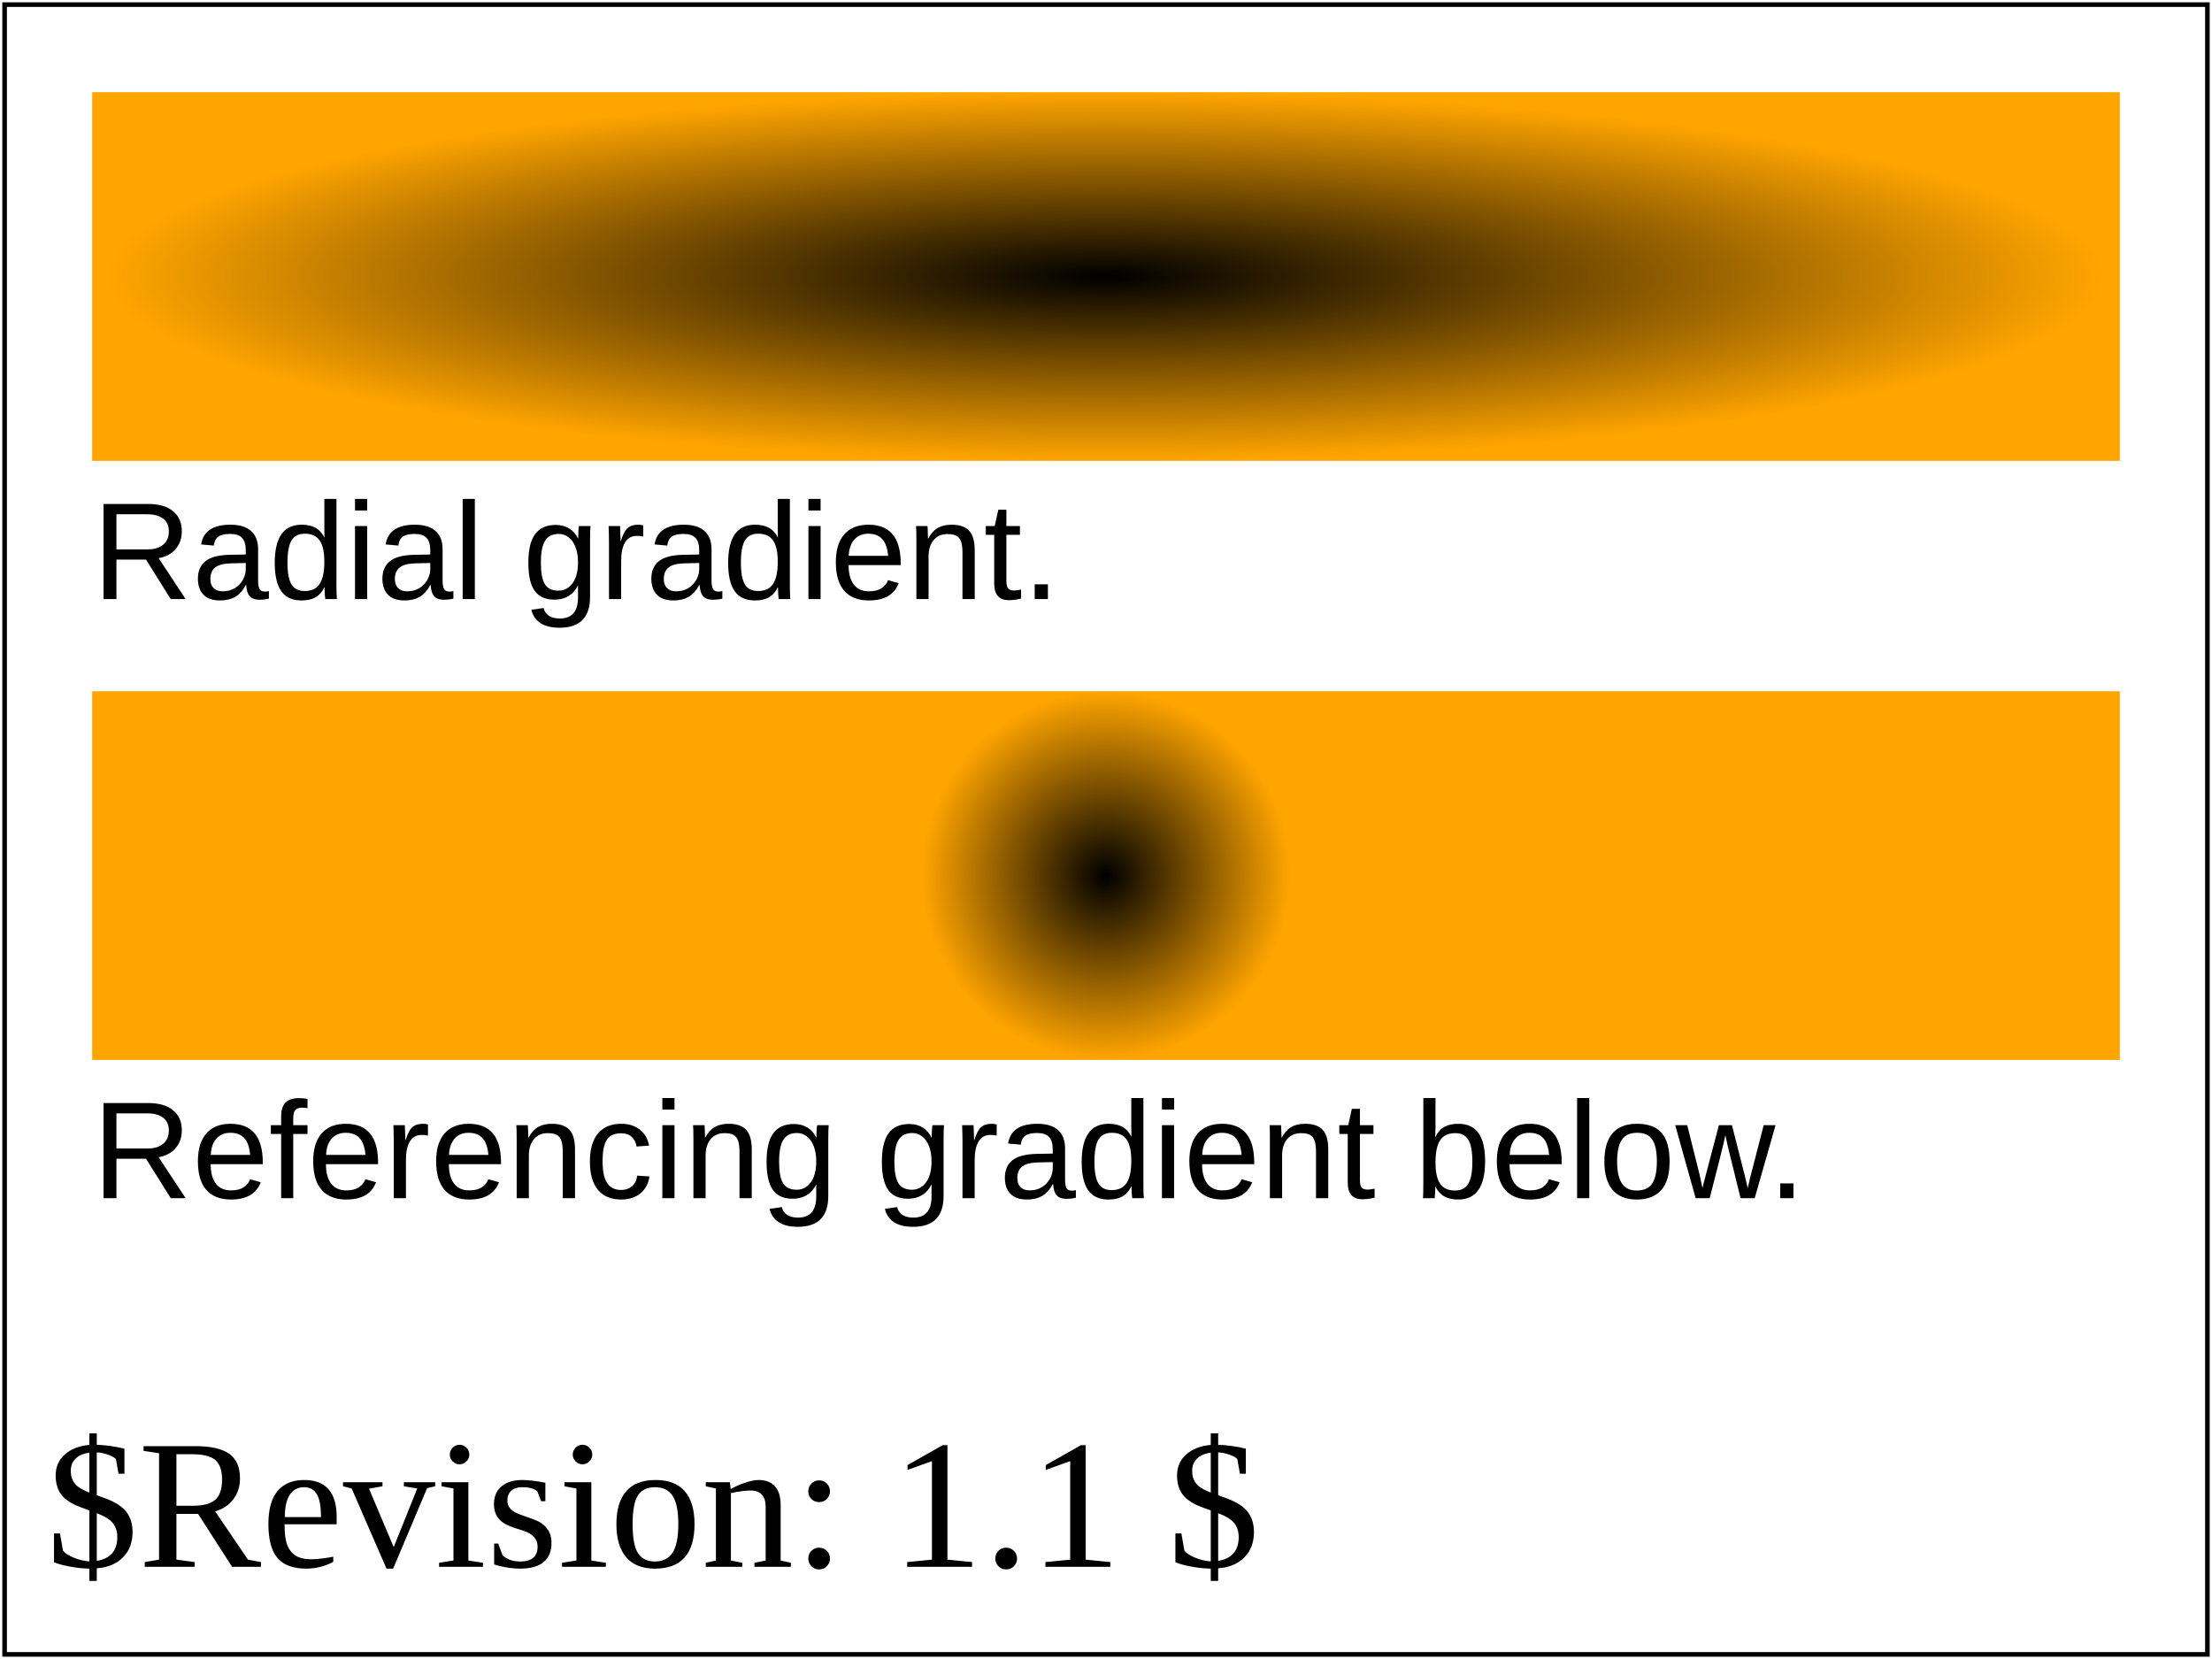
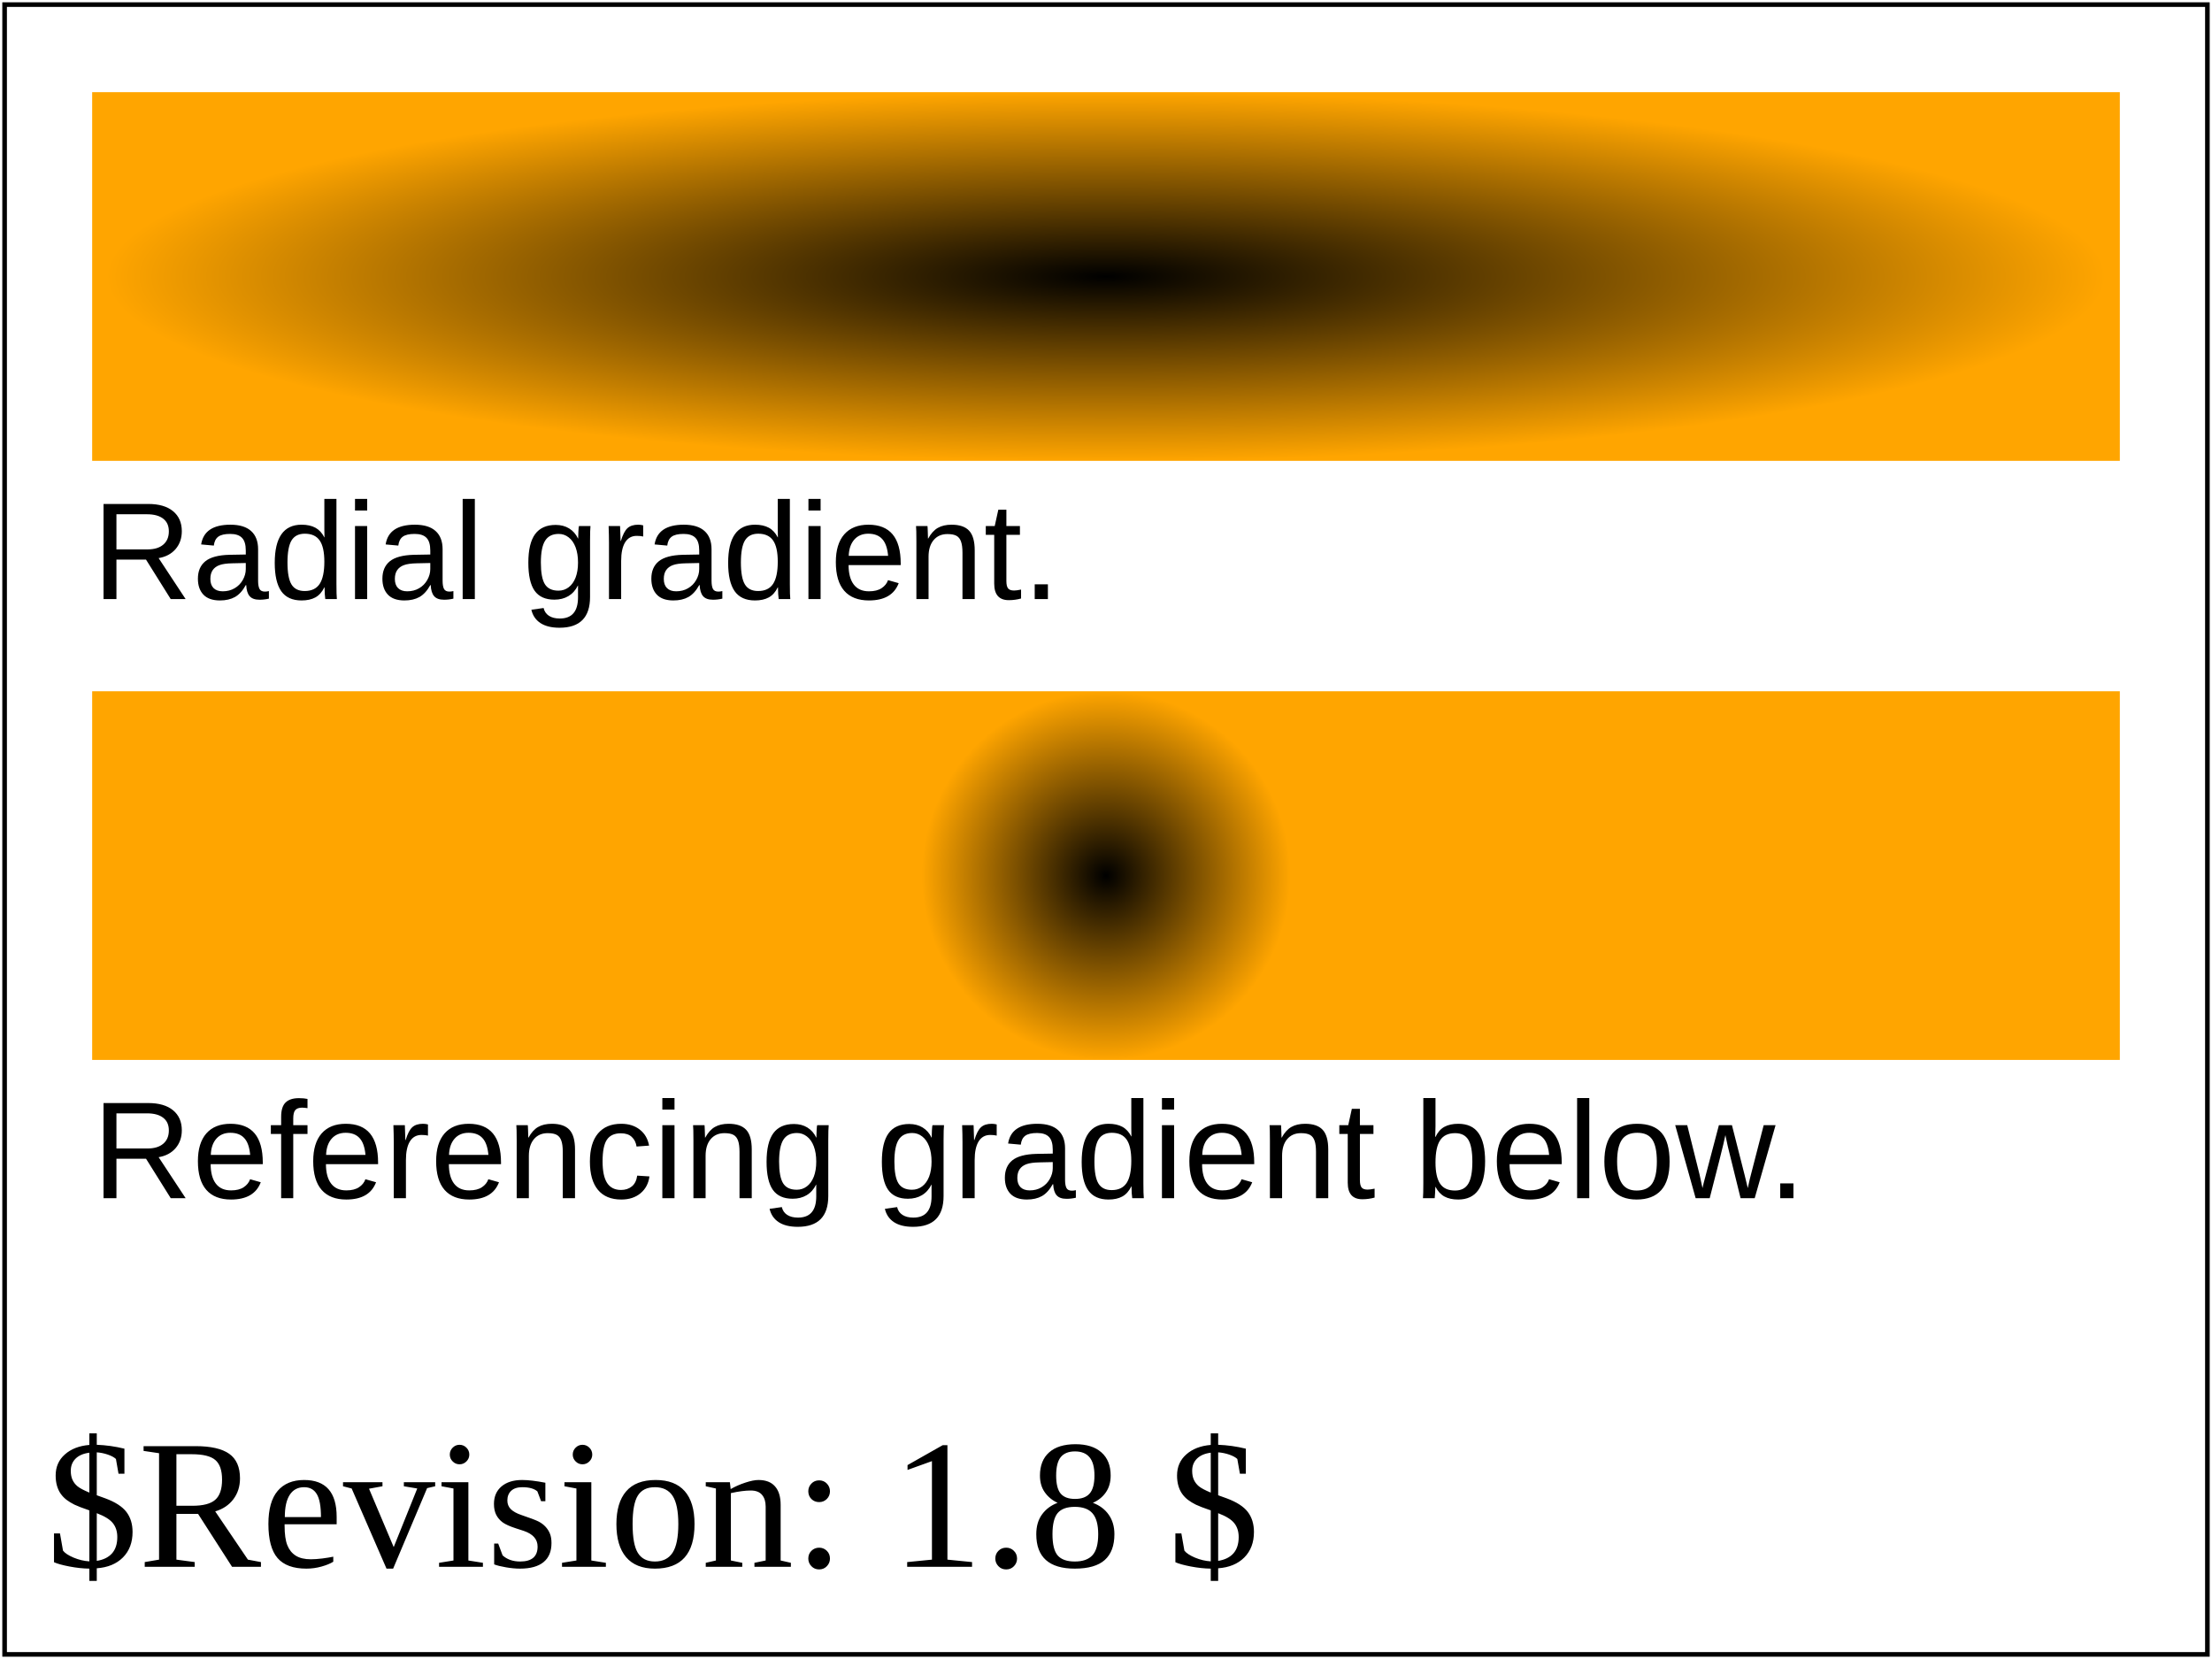
<svg xmlns="http://www.w3.org/2000/svg" xmlns:ns1="http://www.w3.org/2000/02/svg/testsuite/description/" xmlns:xlink="http://www.w3.org/1999/xlink" id="svg-root" viewBox="0 0 480 360" width="100%" height="100%" version="1.1" baseProfile="basic">
  <ns1:SVGTestCase>
-     <ns1:OperatorScript version="$Revision: 1.1 $" testname="pservers-grad-02-b.svg">
+     <ns1:OperatorScript version="$Revision: 1.8 $" testname="pservers-grad-02-b.svg">
      <ns1:Paragraph>
				Test that the viewer can handle the xlink:href attribute on
				radial gradients.
			</ns1:Paragraph>
      <ns1:Paragraph>
				There are two rectangles. The top one has 
				a radial gradient (black to orange) that should appear elliptical 
				to fit the aspect ratio of the rectangle. The units are 
				specified in objectBoundingBox space. The gradient
				on the lower one 
				references the gradient of the top rectangle, but modifies 
				the units to use userSpace instead. So it is only using the 
				stops from the gradient to the left, with a different geometry. The radial gradient appears circular. 
			</ns1:Paragraph>
      <ns1:Paragraph>
				The rendered picture should match the reference image, except 
				for possible variations in the labelling text (per CSS2 rules).  
			</ns1:Paragraph>
    </ns1:OperatorScript>
  </ns1:SVGTestCase>
  <g id="test-body-content">
    <radialGradient id="Grad2a" gradientUnits="objectBoundingBox" cx=".5" cy=".5" fx=".5" fy=".5" r=".5">
      <stop stop-color="black" offset="0" />
      <stop stop-color="rgb(255,165,0)" offset="1" />
    </radialGradient>
    <radialGradient id="Grad2b" xlink:href="#Grad2a" gradientUnits="userSpaceOnUse" cx="240" cy="190" fx="240" fy="190" r="40" />
    <rect x="20" y="20" width="440" height="80" fill="url(#Grad2a)" />
    <text font-family="Arial" font-size="30" x="20" y="130">Radial gradient.</text>
    <rect x="20" y="150" width="440" height="80" fill="url(#Grad2b)" />
    <text font-family="Arial" font-size="30" x="20" y="260">Referencing gradient below.</text>
  </g>
-   <text id="revision" x="10" y="340" font-size="40" stroke="none" fill="black">$Revision: 1.1 $</text>
+   <text id="revision" x="10" y="340" font-size="40" stroke="none" fill="black">$Revision: 1.8 $</text>
  <rect id="test-frame" x="1" y="1" width="478" height="358" fill="none" stroke="#000000" />
</svg>
